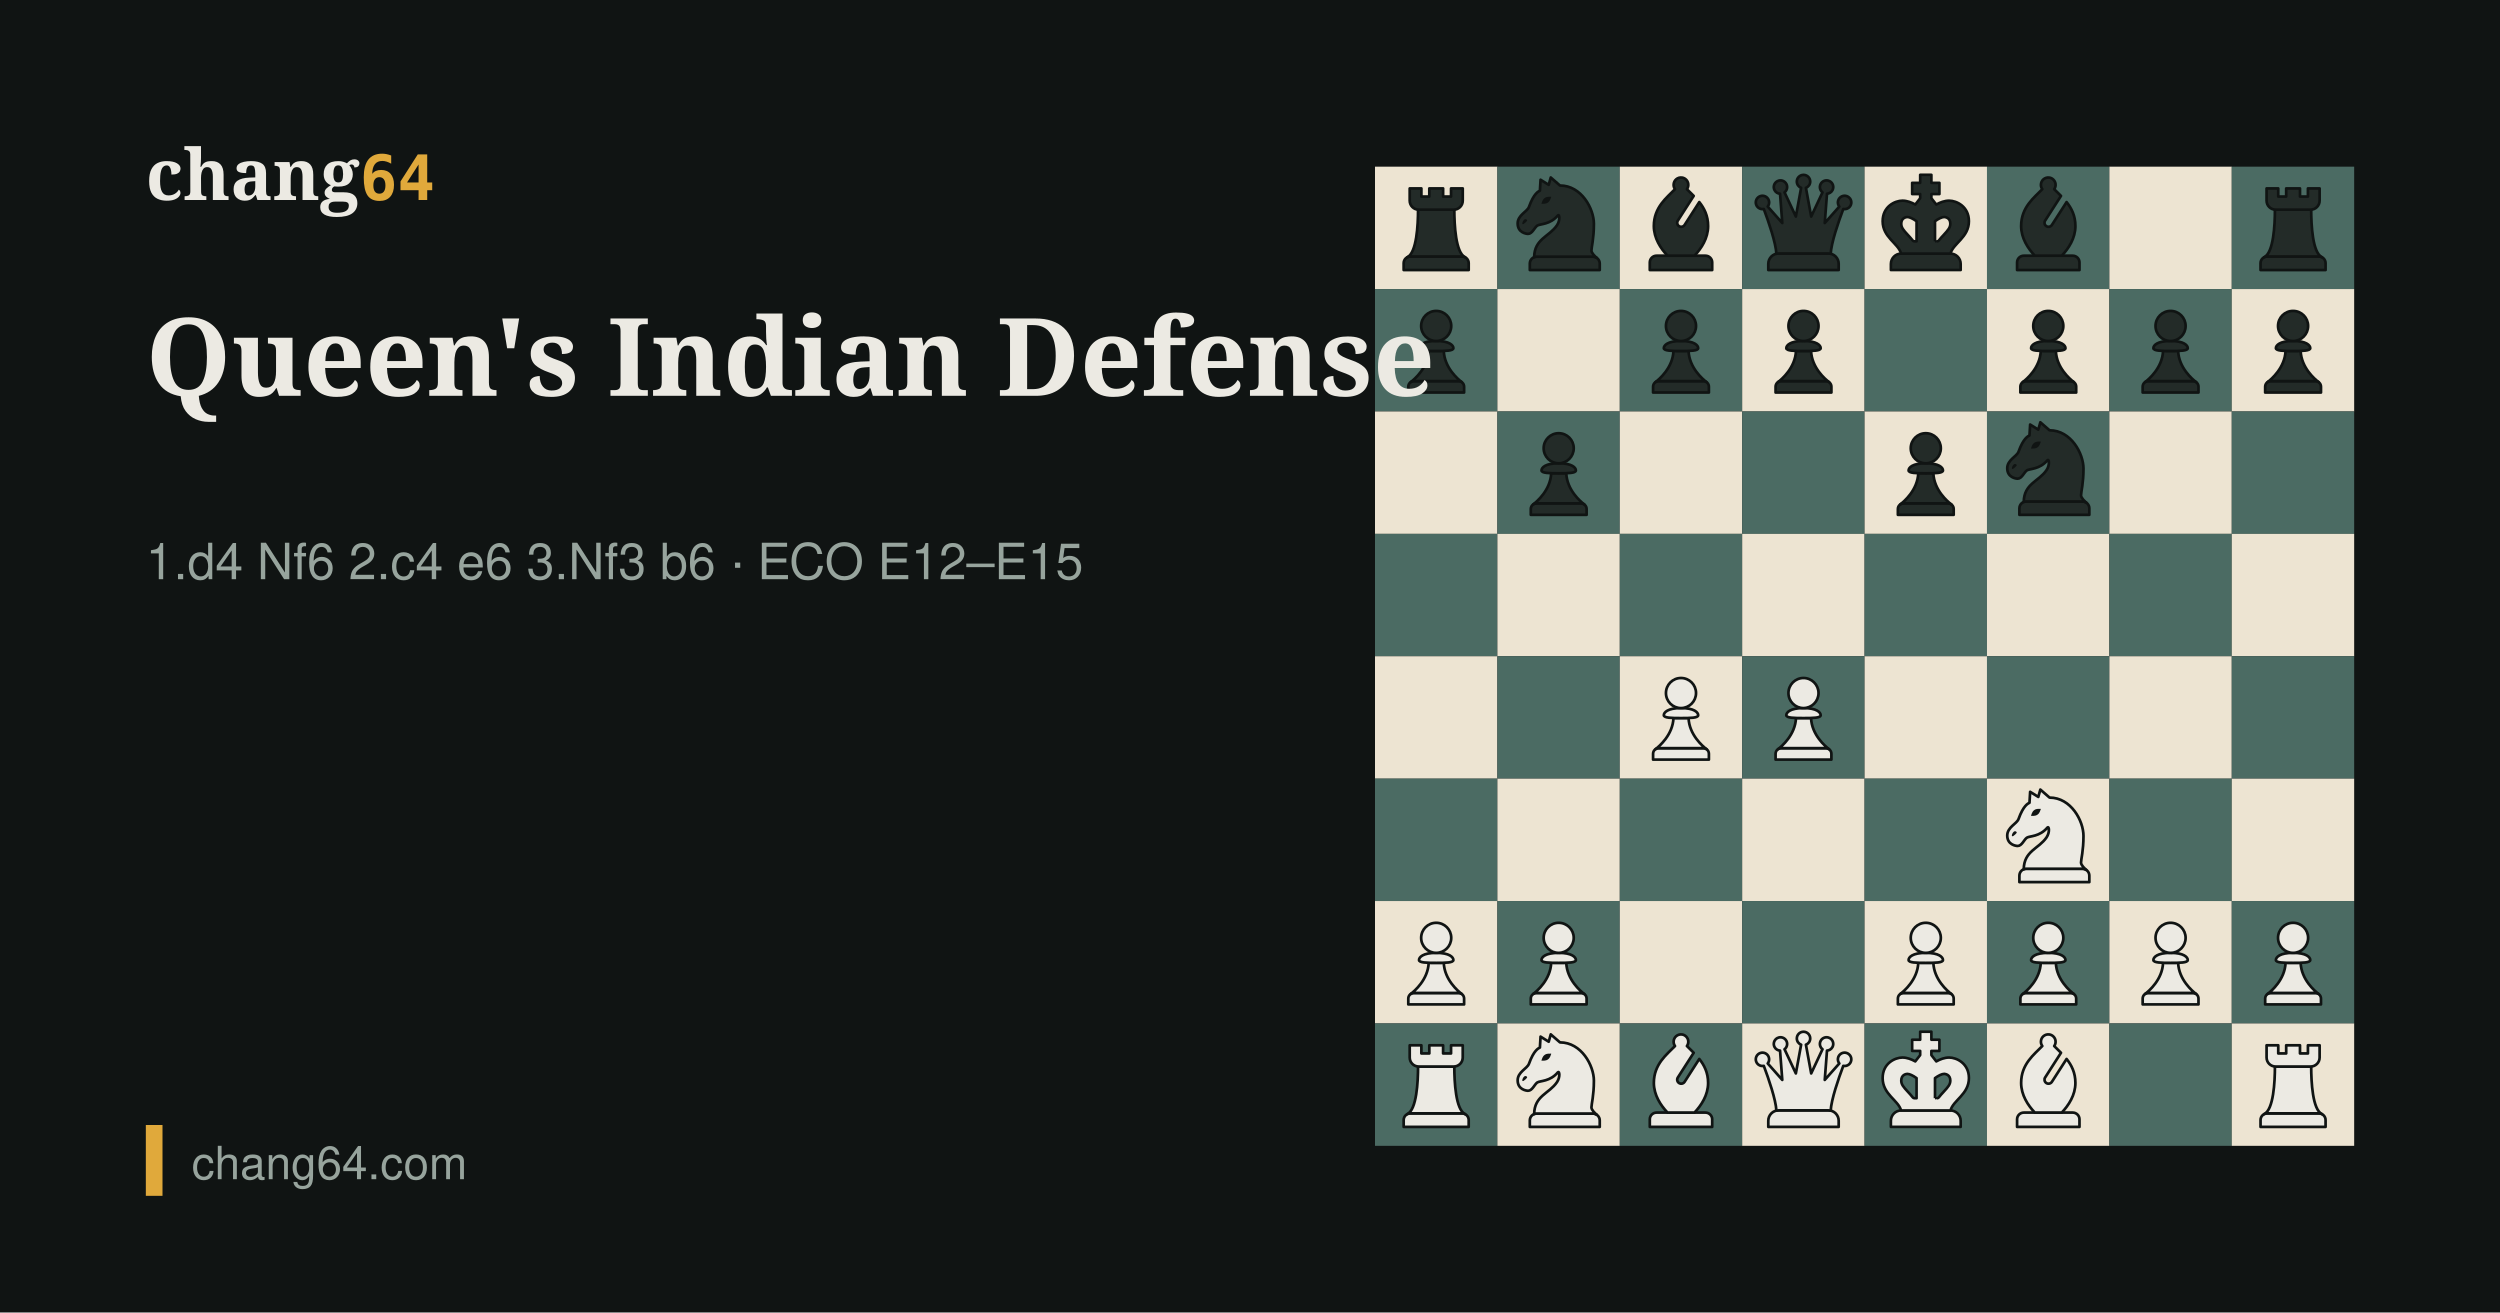
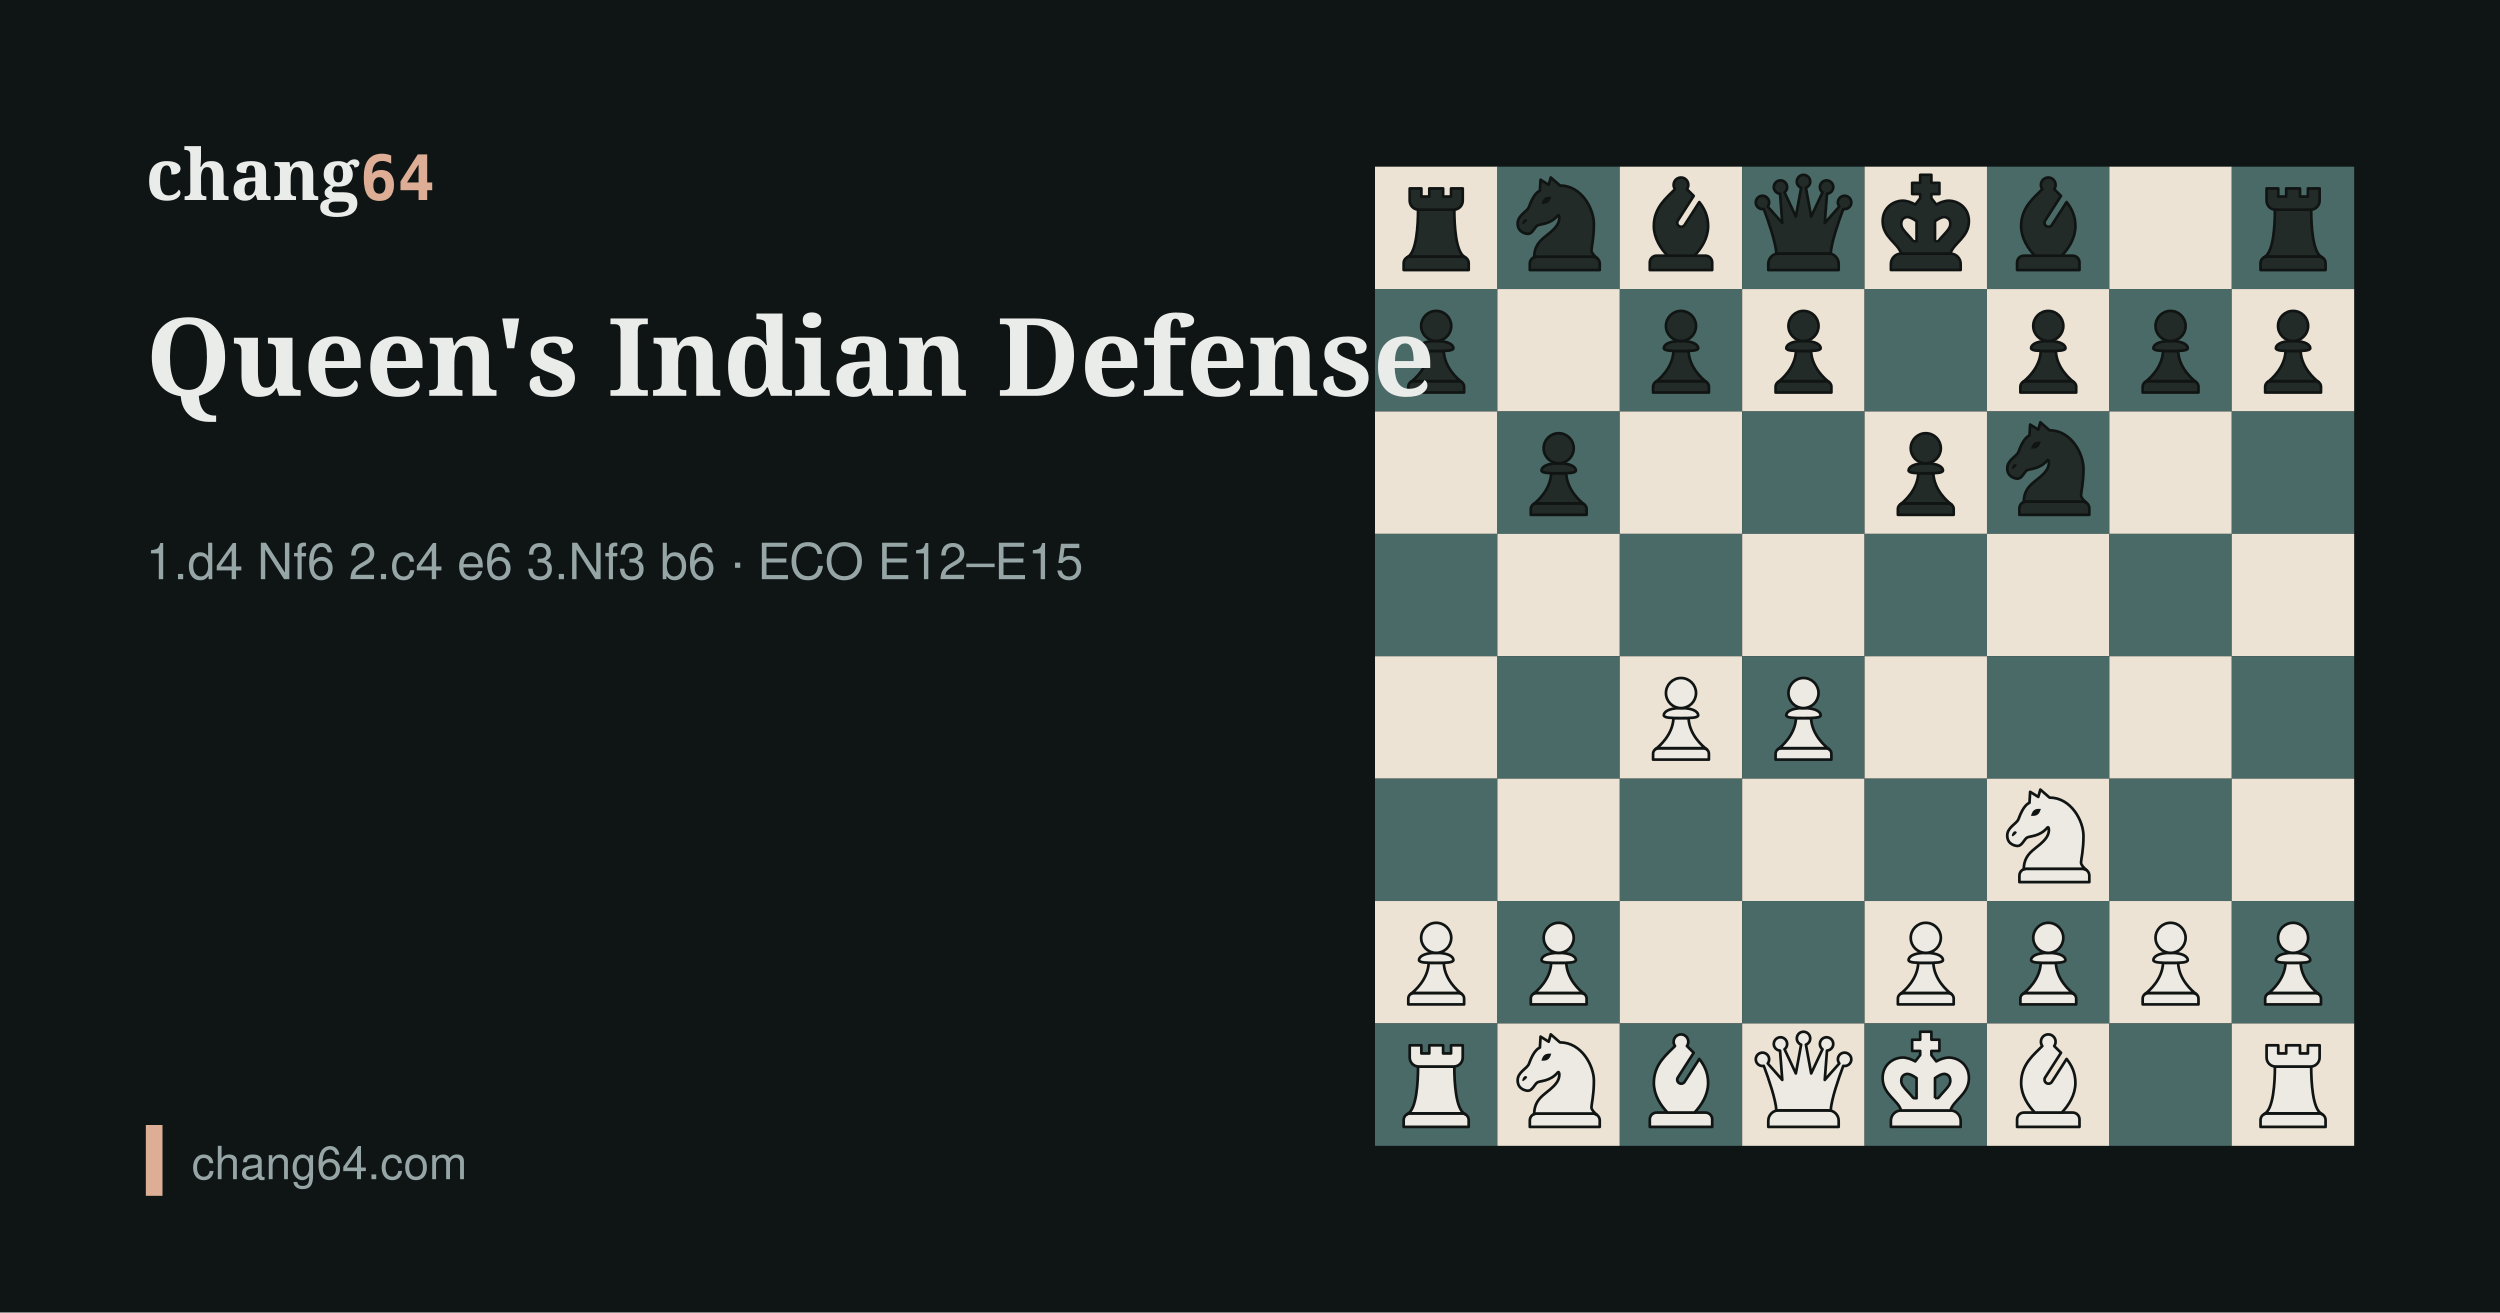
<svg xmlns="http://www.w3.org/2000/svg" width="1200" height="630" viewBox="0 0 1200 630">
-   <rect width="1200" height="630" fill="#101413" />
+   <rect width="1200" height="630" fill="#0F1414" />
  <g transform="translate(660,80)">
-     <rect x="0" y="0" width="58.75" height="58.75" fill="#EDE4D2" />
-     <rect x="58.75" y="0" width="58.75" height="58.75" fill="#4B6B63" />
-     <rect x="117.5" y="0" width="58.75" height="58.75" fill="#EDE4D2" />
-     <rect x="176.25" y="0" width="58.75" height="58.75" fill="#4B6B63" />
-     <rect x="235" y="0" width="58.75" height="58.75" fill="#EDE4D2" />
-     <rect x="293.75" y="0" width="58.75" height="58.75" fill="#4B6B63" />
-     <rect x="352.5" y="0" width="58.75" height="58.75" fill="#EDE4D2" />
-     <rect x="411.25" y="0" width="58.75" height="58.75" fill="#4B6B63" />
-     <rect x="0" y="58.75" width="58.75" height="58.75" fill="#4B6B63" />
-     <rect x="58.75" y="58.75" width="58.75" height="58.75" fill="#EDE4D2" />
-     <rect x="117.5" y="58.75" width="58.75" height="58.75" fill="#4B6B63" />
-     <rect x="176.25" y="58.75" width="58.75" height="58.75" fill="#EDE4D2" />
-     <rect x="235" y="58.75" width="58.75" height="58.75" fill="#4B6B63" />
-     <rect x="293.75" y="58.75" width="58.75" height="58.75" fill="#EDE4D2" />
-     <rect x="352.5" y="58.75" width="58.75" height="58.75" fill="#4B6B63" />
-     <rect x="411.25" y="58.75" width="58.75" height="58.75" fill="#EDE4D2" />
-     <rect x="0" y="117.5" width="58.75" height="58.75" fill="#EDE4D2" />
-     <rect x="58.75" y="117.5" width="58.75" height="58.75" fill="#4B6B63" />
-     <rect x="117.5" y="117.5" width="58.75" height="58.75" fill="#EDE4D2" />
-     <rect x="176.25" y="117.5" width="58.75" height="58.75" fill="#4B6B63" />
-     <rect x="235" y="117.5" width="58.75" height="58.75" fill="#EDE4D2" />
-     <rect x="293.75" y="117.5" width="58.75" height="58.75" fill="#4B6B63" />
-     <rect x="352.5" y="117.5" width="58.75" height="58.75" fill="#EDE4D2" />
-     <rect x="411.25" y="117.5" width="58.75" height="58.75" fill="#4B6B63" />
-     <rect x="0" y="176.25" width="58.75" height="58.75" fill="#4B6B63" />
-     <rect x="58.75" y="176.25" width="58.75" height="58.75" fill="#EDE4D2" />
-     <rect x="117.5" y="176.25" width="58.75" height="58.75" fill="#4B6B63" />
-     <rect x="176.25" y="176.25" width="58.75" height="58.75" fill="#EDE4D2" />
-     <rect x="235" y="176.25" width="58.75" height="58.75" fill="#4B6B63" />
-     <rect x="293.75" y="176.25" width="58.75" height="58.75" fill="#EDE4D2" />
-     <rect x="352.5" y="176.25" width="58.75" height="58.75" fill="#4B6B63" />
-     <rect x="411.25" y="176.25" width="58.75" height="58.75" fill="#EDE4D2" />
-     <rect x="0" y="235" width="58.75" height="58.75" fill="#EDE4D2" />
-     <rect x="58.75" y="235" width="58.75" height="58.75" fill="#4B6B63" />
-     <rect x="117.5" y="235" width="58.75" height="58.75" fill="#EDE4D2" />
-     <rect x="176.25" y="235" width="58.75" height="58.75" fill="#4B6B63" />
-     <rect x="235" y="235" width="58.75" height="58.75" fill="#EDE4D2" />
-     <rect x="293.75" y="235" width="58.75" height="58.75" fill="#4B6B63" />
-     <rect x="352.5" y="235" width="58.75" height="58.75" fill="#EDE4D2" />
-     <rect x="411.25" y="235" width="58.75" height="58.75" fill="#4B6B63" />
-     <rect x="0" y="293.75" width="58.75" height="58.75" fill="#4B6B63" />
-     <rect x="58.75" y="293.75" width="58.75" height="58.75" fill="#EDE4D2" />
-     <rect x="117.5" y="293.75" width="58.75" height="58.75" fill="#4B6B63" />
-     <rect x="176.25" y="293.75" width="58.75" height="58.75" fill="#EDE4D2" />
-     <rect x="235" y="293.75" width="58.75" height="58.75" fill="#4B6B63" />
-     <rect x="293.75" y="293.75" width="58.75" height="58.75" fill="#EDE4D2" />
-     <rect x="352.5" y="293.75" width="58.75" height="58.75" fill="#4B6B63" />
-     <rect x="411.25" y="293.75" width="58.75" height="58.75" fill="#EDE4D2" />
-     <rect x="0" y="352.5" width="58.75" height="58.75" fill="#EDE4D2" />
-     <rect x="58.75" y="352.5" width="58.75" height="58.75" fill="#4B6B63" />
-     <rect x="117.5" y="352.5" width="58.75" height="58.75" fill="#EDE4D2" />
-     <rect x="176.25" y="352.5" width="58.75" height="58.75" fill="#4B6B63" />
-     <rect x="235" y="352.5" width="58.75" height="58.75" fill="#EDE4D2" />
-     <rect x="293.75" y="352.5" width="58.75" height="58.75" fill="#4B6B63" />
-     <rect x="352.5" y="352.5" width="58.75" height="58.75" fill="#EDE4D2" />
-     <rect x="411.25" y="352.5" width="58.75" height="58.75" fill="#4B6B63" />
-     <rect x="0" y="411.25" width="58.75" height="58.75" fill="#4B6B63" />
-     <rect x="58.75" y="411.25" width="58.75" height="58.75" fill="#EDE4D2" />
-     <rect x="117.5" y="411.25" width="58.75" height="58.75" fill="#4B6B63" />
-     <rect x="176.25" y="411.25" width="58.75" height="58.75" fill="#EDE4D2" />
-     <rect x="235" y="411.25" width="58.75" height="58.75" fill="#4B6B63" />
-     <rect x="293.75" y="411.25" width="58.75" height="58.75" fill="#EDE4D2" />
-     <rect x="352.5" y="411.25" width="58.75" height="58.75" fill="#4B6B63" />
-     <rect x="411.25" y="411.25" width="58.75" height="58.75" fill="#EDE4D2" />
+     <rect x="0" y="0" width="58.75" height="58.75" fill="#EDE3D5" />
+     <rect x="58.75" y="0" width="58.75" height="58.75" fill="#4A6A68" />
+     <rect x="117.5" y="0" width="58.75" height="58.75" fill="#EDE3D5" />
+     <rect x="176.25" y="0" width="58.75" height="58.75" fill="#4A6A68" />
+     <rect x="235" y="0" width="58.75" height="58.75" fill="#EDE3D5" />
+     <rect x="293.75" y="0" width="58.75" height="58.75" fill="#4A6A68" />
+     <rect x="352.5" y="0" width="58.75" height="58.75" fill="#EDE3D5" />
+     <rect x="411.25" y="0" width="58.75" height="58.75" fill="#4A6A68" />
+     <rect x="0" y="58.75" width="58.75" height="58.75" fill="#4A6A68" />
+     <rect x="58.75" y="58.75" width="58.75" height="58.75" fill="#EDE3D5" />
+     <rect x="117.5" y="58.75" width="58.75" height="58.75" fill="#4A6A68" />
+     <rect x="176.25" y="58.75" width="58.75" height="58.75" fill="#EDE3D5" />
+     <rect x="235" y="58.75" width="58.75" height="58.75" fill="#4A6A68" />
+     <rect x="293.75" y="58.75" width="58.75" height="58.75" fill="#EDE3D5" />
+     <rect x="352.5" y="58.75" width="58.75" height="58.75" fill="#4A6A68" />
+     <rect x="411.25" y="58.75" width="58.75" height="58.75" fill="#EDE3D5" />
+     <rect x="0" y="117.5" width="58.75" height="58.75" fill="#EDE3D5" />
+     <rect x="58.75" y="117.5" width="58.75" height="58.75" fill="#4A6A68" />
+     <rect x="117.5" y="117.5" width="58.75" height="58.75" fill="#EDE3D5" />
+     <rect x="176.25" y="117.5" width="58.75" height="58.75" fill="#4A6A68" />
+     <rect x="235" y="117.5" width="58.75" height="58.75" fill="#EDE3D5" />
+     <rect x="293.75" y="117.5" width="58.75" height="58.75" fill="#4A6A68" />
+     <rect x="352.5" y="117.5" width="58.75" height="58.75" fill="#EDE3D5" />
+     <rect x="411.25" y="117.5" width="58.75" height="58.75" fill="#4A6A68" />
+     <rect x="0" y="176.25" width="58.75" height="58.75" fill="#4A6A68" />
+     <rect x="58.75" y="176.25" width="58.75" height="58.75" fill="#EDE3D5" />
+     <rect x="117.5" y="176.25" width="58.75" height="58.75" fill="#4A6A68" />
+     <rect x="176.25" y="176.25" width="58.75" height="58.75" fill="#EDE3D5" />
+     <rect x="235" y="176.25" width="58.75" height="58.75" fill="#4A6A68" />
+     <rect x="293.75" y="176.25" width="58.75" height="58.75" fill="#EDE3D5" />
+     <rect x="352.5" y="176.25" width="58.75" height="58.75" fill="#4A6A68" />
+     <rect x="411.25" y="176.25" width="58.75" height="58.75" fill="#EDE3D5" />
+     <rect x="0" y="235" width="58.75" height="58.75" fill="#EDE3D5" />
+     <rect x="58.75" y="235" width="58.75" height="58.75" fill="#4A6A68" />
+     <rect x="117.5" y="235" width="58.75" height="58.75" fill="#EDE3D5" />
+     <rect x="176.25" y="235" width="58.75" height="58.75" fill="#4A6A68" />
+     <rect x="235" y="235" width="58.75" height="58.75" fill="#EDE3D5" />
+     <rect x="293.75" y="235" width="58.75" height="58.75" fill="#4A6A68" />
+     <rect x="352.5" y="235" width="58.75" height="58.75" fill="#EDE3D5" />
+     <rect x="411.25" y="235" width="58.75" height="58.75" fill="#4A6A68" />
+     <rect x="0" y="293.75" width="58.75" height="58.75" fill="#4A6A68" />
+     <rect x="58.75" y="293.75" width="58.75" height="58.75" fill="#EDE3D5" />
+     <rect x="117.5" y="293.75" width="58.75" height="58.75" fill="#4A6A68" />
+     <rect x="176.25" y="293.75" width="58.75" height="58.75" fill="#EDE3D5" />
+     <rect x="235" y="293.75" width="58.75" height="58.75" fill="#4A6A68" />
+     <rect x="293.75" y="293.75" width="58.75" height="58.75" fill="#EDE3D5" />
+     <rect x="352.5" y="293.75" width="58.75" height="58.75" fill="#4A6A68" />
+     <rect x="411.25" y="293.75" width="58.75" height="58.75" fill="#EDE3D5" />
+     <rect x="0" y="352.5" width="58.75" height="58.75" fill="#EDE3D5" />
+     <rect x="58.75" y="352.5" width="58.75" height="58.75" fill="#4A6A68" />
+     <rect x="117.5" y="352.5" width="58.75" height="58.75" fill="#EDE3D5" />
+     <rect x="176.25" y="352.5" width="58.75" height="58.75" fill="#4A6A68" />
+     <rect x="235" y="352.5" width="58.75" height="58.75" fill="#EDE3D5" />
+     <rect x="293.75" y="352.5" width="58.75" height="58.75" fill="#4A6A68" />
+     <rect x="352.5" y="352.5" width="58.75" height="58.75" fill="#EDE3D5" />
+     <rect x="411.25" y="352.5" width="58.75" height="58.75" fill="#4A6A68" />
+     <rect x="0" y="411.25" width="58.75" height="58.75" fill="#4A6A68" />
+     <rect x="58.75" y="411.25" width="58.75" height="58.75" fill="#EDE3D5" />
+     <rect x="117.5" y="411.25" width="58.75" height="58.75" fill="#4A6A68" />
+     <rect x="176.25" y="411.25" width="58.75" height="58.75" fill="#EDE3D5" />
+     <rect x="235" y="411.25" width="58.75" height="58.75" fill="#4A6A68" />
+     <rect x="293.75" y="411.25" width="58.75" height="58.75" fill="#EDE3D5" />
+     <rect x="352.5" y="411.25" width="58.75" height="58.75" fill="#4A6A68" />
+     <rect x="411.25" y="411.25" width="58.75" height="58.75" fill="#EDE3D5" />
    <defs>
      <symbol id="pbr" viewBox="0 0 45 45">
        <path d="M12.99,33.03h19.01c1.35,0,2.45,1.1,2.45,2.45v2.52H10.54v-2.52c0-1.35,1.1-2.45,2.45-2.45Z" fill="#232b28" stroke="#101413" stroke-linecap="round" stroke-linejoin="round" />
        <path d="M29.17,15.8c-.07,0-.15.01-.23.01h-12.88c-.08,0-.15,0-.23-.01-.01,5.69-.51,15.85-3.95,17.49,0,0,0,0,0,0,.33-.17.71-.27,1.11-.27h19.01c.4,0,.78.1,1.11.27,0,0,0,0,0,0-3.45-1.65-3.94-11.8-3.95-17.49Z" fill="#232b28" stroke="#101413" stroke-linecap="round" stroke-linejoin="round" />
        <path d="M27.96,8v2.99h-2.92v-2.99h-5.07v2.99h-2.92v-2.99h-4.29v4.5c0,1.83,1.48,3.31,3.31,3.31h12.88c1.83,0,3.31-1.48,3.31-3.31v-4.5h-4.29Z" fill="#232b28" stroke="#101413" stroke-linecap="round" stroke-linejoin="round" />
      </symbol>
      <symbol id="pbn" viewBox="0 0 45 45">
        <path d="M14.4,33.1h20.67c1.39,0,2.52,1.13,2.52,2.52v2.38H11.88v-2.38c0-1.39,1.13-2.52,2.52-2.52Z" fill="#232b28" stroke="#101413" stroke-linecap="round" stroke-linejoin="round" stroke-width="1" />
        <path d="M14.65,21.66c.97-.66,4.68-.28,7.56-3.75.52-.62.98,1.68-.34,3.64-2.86,4.23-8.3,4.94-8.39,11.72.29-.11.6-.18.92-.18h20.67c.52,0,1,.16,1.4.42-.55-.46-1.93-1.71-1.93-2.68,0-1.21.9-4.35.9-9.83s-4.54-14.07-12.47-14.07l-3.39-2.95-.75,2.7-3-1.87s-.15,2.38-.24,4.01c-.54.3-2.22.96-4.03,5.99-.63,1.75-4.15,3-4.15,6.07,0,3.41,3.21,3.83,3.82,3.83,1.57,0,2.36-2.34,3.42-3.06Z" fill="#232b28" stroke="#101413" stroke-linecap="round" stroke-linejoin="round" stroke-width="1" />
        <path d="M18.54,13.2c.9-.63.98-1.58,1.21-2.02.03-.06-.02-.12-.08-.12-.49.06-1.4-.18-2.31.45-.9.64-.98,1.58-1.2,2.02-.03.06.02.12.08.12.49-.06,1.4.18,2.3-.45Z" fill="#101413" />
        <path d="M10.24,20.58c-.46.42-.86.73-1.07.5s.14-1.16.6-1.57.87-.16,1.08.07-.15.59-.61,1.01Z" fill="#101413" />
      </symbol>
      <symbol id="pbb" viewBox="0 0 45 45">
        <path d="M13.5,32.74h18c1.36,0,2.47,1.11,2.47,2.47v2.79H11.03v-2.79c0-1.36,1.11-2.47,2.47-2.47Z" fill="#232b28" stroke="#101413" stroke-linecap="round" stroke-linejoin="round" stroke-width="1" />
        <path d="M27.46,32.74c2.5-2.65,5.01-6.42,5.01-10.9,0-3.8-1.45-6.58-3.24-8.82l-5.4,8.41c-.44.69-1.36.89-2.04.45h0c-.69-.44-.89-1.36-.45-2.04l5.83-9.09c-.88-.88-1.74-1.69-2.49-2.47.4-.56.6-1.27.47-2.04-.18-1.1-1.08-2.02-2.18-2.21-1.7-.29-3.18,1.01-3.18,2.66,0,.59.19,1.13.51,1.58-2.94,3.06-7.78,6.6-7.78,13.55,0,4.48,2.51,8.26,5.01,10.9h9.93Z" fill="#232b28" stroke="#101413" stroke-linecap="round" stroke-linejoin="round" stroke-width="1" />
      </symbol>
      <symbol id="pbq" viewBox="0 0 45 45">
        <path d="M31.62,31.91H13.38c-2.1,0-3.82,1.72-3.82,3.82v2.27h25.88v-2.27c0-2.11-1.71-3.82-3.82-3.82Z" fill="#232b28" stroke="#101413" stroke-linecap="round" stroke-linejoin="round" />
        <path d="M39.59,11.71c-.8-1.1-2.33-1.34-3.43-.54s-1.34,2.33-.54,3.43c.02.02.04.04.05.07l-5.35,6.05.82-10.77c.83-.06,1.62-.53,2.03-1.33.62-1.21.14-2.69-1.07-3.3-.19-.1-.39-.16-.58-.21h0s0,0,0,0c-1.07-.24-2.2.26-2.72,1.28-.55,1.07-.23,2.35.69,3.06l-4.16,8.89-1.94-10.57c.93-.35,1.58-1.25,1.58-2.29,0-1.36-1.1-2.46-2.46-2.46h0c-1.36,0-2.46,1.1-2.46,2.46,0,1.05.66,1.94,1.58,2.29l-1.94,10.57-4.16-8.89c.92-.71,1.23-1.99.69-3.06-.52-1.02-1.65-1.52-2.72-1.28h0s0,0,0,0c-.2.04-.39.11-.58.21-1.21.62-1.69,2.1-1.07,3.3.41.8,1.19,1.28,2.03,1.33l.82,10.77-5.35-6.05s.04-.04.05-.07c.8-1.1.55-2.63-.54-3.43s-2.63-.55-3.43.54c-.8,1.1-.55,2.63.54,3.43.58.42,1.29.55,1.94.42,1.81,4.84,4.41,12.39,4.63,16.46.28-.06.56-.1.86-.1h18.24c.3,0,.58.04.86.1.22-4.07,2.81-11.61,4.63-16.46.65.13,1.36,0,1.94-.42,1.1-.8,1.34-2.33.54-3.43Z" fill="#232b28" stroke="#101413" stroke-linecap="round" stroke-linejoin="round" />
      </symbol>
      <symbol id="pbk" viewBox="0 0 45 45">
        <path d="M31.54,31.96H13.46c-2.08,0-3.79,1.7-3.79,3.79v2.25h25.66v-2.25c0-2.09-1.7-3.79-3.79-3.79Z" fill="#232b28" stroke="#101413" stroke-linecap="round" stroke-linejoin="round" stroke-width=".98" />
        <path d="M31.08,12.5c-1.67,0-3.32.64-4.72,1.42l-1.8-2.32v-1.53h2.95v-4.12h-2.95v-2.95h-4.12v2.95h-2.95v4.12h2.95v1.53l-1.8,2.32c-1.4-.78-3.05-1.42-4.72-1.42-2.74,0-7.28,2.13-7.28,7.55,0,5.98,5.8,8.15,6.78,11.92.01,0,.03,0,.04,0h18.08s.03,0,.04,0c.97-3.77,6.78-5.94,6.78-11.92,0-5.41-4.54-7.55-7.28-7.55ZM29.1,25.07c-.58.62-1.23,1.31-1.82,2.09-.14.18-.35.29-.58.29-.35,0-.84,0-.81,0v-7.39c1.3-.96,2.57-1.55,3.39-1.56.42.03,2.24.27,2.24,2.46,0,1.37-.74,2.3-2.42,4.1ZM13.48,20.97c0-2.19,1.82-2.44,2.24-2.46.82.01,2.09.6,3.39,1.56v7.39s-.46,0-.81,0c-.23,0-.44-.11-.58-.29-.59-.77-1.24-1.46-1.82-2.09-1.68-1.8-2.42-2.73-2.42-4.1Z" fill="#232b28" stroke="#101413" stroke-linecap="round" stroke-linejoin="round" stroke-width=".98" />
      </symbol>
      <symbol id="pbp" viewBox="0 0 45 45">
        <path d="M14.31,33.79h16.38c1.14,0,2.07.93,2.07,2.07v2.14H12.24v-2.14c0-1.14.93-2.07,2.07-2.07Z" fill="#232b28" stroke="#101413" stroke-linecap="round" stroke-linejoin="round" />
        <path d="M31.85,34.14c-1.31-1.01-6.34-5.24-6.57-11.44-.84.03-1.78.03-2.77.03s-1.94,0-2.77-.03c-.24,6.2-5.26,10.43-6.57,11.44,0,0,0,0,0,0,.33-.22.73-.35,1.16-.35h16.38c.43,0,.83.13,1.16.35,0,0,0,0,0,0Z" fill="#232b28" stroke="#101413" stroke-linecap="round" stroke-linejoin="round" />
        <path d="M28.82,21.68c0,1.02-2.83,1.05-6.32,1.05s-6.32-.04-6.32-1.05,1.41-2.63,6.32-2.63,6.32,1.61,6.32,2.63Z" fill="#232b28" stroke="#101413" stroke-linecap="round" stroke-linejoin="round" />
        <circle cx="22.5" cy="13.53" r="5.53" fill="#232b28" stroke="#101413" stroke-linecap="round" stroke-linejoin="round" />
      </symbol>
      <symbol id="pwp" viewBox="0 0 45 45">
        <path d="M14.31,33.79h16.38c1.14,0,2.07.93,2.07,2.07v2.14H12.24v-2.14c0-1.14.93-2.07,2.07-2.07Z" fill="#eceae3" stroke="#101413" stroke-linecap="round" stroke-linejoin="round" />
        <path d="M31.85,34.14c-1.31-1.01-6.34-5.24-6.57-11.44-.84.03-1.78.03-2.77.03s-1.94,0-2.77-.03c-.24,6.2-5.26,10.43-6.57,11.44,0,0,0,0,0,0,.33-.22.73-.35,1.16-.35h16.38c.43,0,.83.13,1.16.35,0,0,0,0,0,0Z" fill="#eceae3" stroke="#101413" stroke-linecap="round" stroke-linejoin="round" />
        <path d="M28.82,21.68c0,1.02-2.83,1.05-6.32,1.05s-6.32-.04-6.32-1.05,1.41-2.63,6.32-2.63,6.32,1.61,6.32,2.63Z" fill="#eceae3" stroke="#101413" stroke-linecap="round" stroke-linejoin="round" />
        <circle cx="22.5" cy="13.53" r="5.53" fill="#eceae3" stroke="#101413" stroke-linecap="round" stroke-linejoin="round" />
      </symbol>
      <symbol id="pwn" viewBox="0 0 45 45">
        <path d="M14.4,33.1h20.67c1.39,0,2.52,1.13,2.52,2.52v2.38H11.88v-2.38c0-1.39,1.13-2.52,2.52-2.52Z" fill="#eceae3" stroke="#101413" stroke-linecap="round" stroke-linejoin="round" stroke-width="1" />
        <path d="M14.65,21.66c.97-.66,4.68-.28,7.56-3.75.52-.62.98,1.68-.34,3.64-2.86,4.23-8.3,4.94-8.39,11.72.29-.11.6-.18.92-.18h20.67c.52,0,1,.16,1.4.42-.55-.46-1.93-1.71-1.93-2.68,0-1.21.9-4.35.9-9.83s-4.54-14.07-12.47-14.07l-3.39-2.95-.75,2.7-3-1.87s-.15,2.38-.24,4.01c-.54.3-2.22.96-4.03,5.99-.63,1.75-4.15,3-4.15,6.07,0,3.41,3.21,3.83,3.82,3.83,1.57,0,2.36-2.34,3.42-3.06Z" fill="#eceae3" stroke="#101413" stroke-linecap="round" stroke-linejoin="round" stroke-width="1" />
        <path d="M18.54,13.2c.9-.63.98-1.58,1.21-2.02.03-.06-.02-.12-.08-.12-.49.06-1.4-.18-2.31.45-.9.64-.98,1.58-1.2,2.02-.03.06.02.12.08.12.49-.06,1.4.18,2.3-.45Z" fill="#101413" />
        <path d="M10.24,20.58c-.46.42-.86.73-1.07.5s.14-1.16.6-1.57.87-.16,1.08.07-.15.59-.61,1.01Z" fill="#101413" />
      </symbol>
      <symbol id="pwr" viewBox="0 0 45 45">
        <path d="M12.99,33.03h19.01c1.35,0,2.45,1.1,2.45,2.45v2.52H10.54v-2.52c0-1.35,1.1-2.45,2.45-2.45Z" fill="#eceae3" stroke="#101413" stroke-linecap="round" stroke-linejoin="round" />
        <path d="M29.17,15.8c-.07,0-.15.01-.23.01h-12.88c-.08,0-.15,0-.23-.01-.01,5.69-.51,15.85-3.95,17.49,0,0,0,0,0,0,.33-.17.71-.27,1.11-.27h19.01c.4,0,.78.1,1.11.27,0,0,0,0,0,0-3.45-1.65-3.94-11.8-3.95-17.49Z" fill="#eceae3" stroke="#101413" stroke-linecap="round" stroke-linejoin="round" />
        <path d="M27.96,8v2.99h-2.92v-2.99h-5.07v2.99h-2.92v-2.99h-4.29v4.5c0,1.83,1.48,3.31,3.31,3.31h12.88c1.83,0,3.31-1.48,3.31-3.31v-4.5h-4.29Z" fill="#eceae3" stroke="#101413" stroke-linecap="round" stroke-linejoin="round" />
      </symbol>
      <symbol id="pwb" viewBox="0 0 45 45">
        <path d="M13.5,32.74h18c1.36,0,2.47,1.11,2.47,2.47v2.79H11.03v-2.79c0-1.36,1.11-2.47,2.47-2.47Z" fill="#eceae3" stroke="#101413" stroke-linecap="round" stroke-linejoin="round" stroke-width="1" />
        <path d="M27.46,32.74c2.5-2.65,5.01-6.42,5.01-10.9,0-3.8-1.45-6.58-3.24-8.82l-5.4,8.41c-.44.69-1.36.89-2.04.45h0c-.69-.44-.89-1.36-.45-2.04l5.83-9.09c-.88-.88-1.74-1.69-2.49-2.47.4-.56.6-1.27.47-2.04-.18-1.1-1.08-2.02-2.18-2.21-1.7-.29-3.18,1.01-3.18,2.66,0,.59.19,1.13.51,1.58-2.94,3.06-7.78,6.6-7.78,13.55,0,4.48,2.51,8.26,5.01,10.9h9.93Z" fill="#eceae3" stroke="#101413" stroke-linecap="round" stroke-linejoin="round" stroke-width="1" />
      </symbol>
      <symbol id="pwq" viewBox="0 0 45 45">
        <path d="M31.62,31.91H13.38c-2.1,0-3.82,1.72-3.82,3.82v2.27h25.88v-2.27c0-2.11-1.71-3.82-3.82-3.82Z" fill="#eceae3" stroke="#101413" stroke-linecap="round" stroke-linejoin="round" />
        <path d="M39.59,11.71c-.8-1.1-2.33-1.34-3.43-.54s-1.34,2.33-.54,3.43c.02.02.04.04.05.07l-5.35,6.05.82-10.77c.83-.06,1.62-.53,2.03-1.33.62-1.21.14-2.69-1.07-3.3-.19-.1-.39-.16-.58-.21h0s0,0,0,0c-1.07-.24-2.2.26-2.72,1.28-.55,1.07-.23,2.35.69,3.06l-4.16,8.89-1.94-10.57c.93-.35,1.58-1.25,1.58-2.29,0-1.36-1.1-2.46-2.46-2.46h0c-1.36,0-2.46,1.1-2.46,2.46,0,1.05.66,1.94,1.58,2.29l-1.94,10.57-4.16-8.89c.92-.71,1.23-1.99.69-3.06-.52-1.02-1.65-1.52-2.72-1.28h0s0,0,0,0c-.2.04-.39.11-.58.21-1.21.62-1.69,2.1-1.07,3.3.41.8,1.19,1.28,2.03,1.33l.82,10.77-5.35-6.05s.04-.04.05-.07c.8-1.1.55-2.63-.54-3.43s-2.63-.55-3.43.54c-.8,1.1-.55,2.63.54,3.43.58.42,1.29.55,1.94.42,1.81,4.84,4.41,12.39,4.63,16.46.28-.06.56-.1.86-.1h18.24c.3,0,.58.04.86.1.22-4.07,2.81-11.61,4.63-16.46.65.13,1.36,0,1.94-.42,1.1-.8,1.34-2.33.54-3.43Z" fill="#eceae3" stroke="#101413" stroke-linecap="round" stroke-linejoin="round" />
      </symbol>
      <symbol id="pwk" viewBox="0 0 45 45">
        <path d="M31.54,31.96H13.46c-2.08,0-3.79,1.7-3.79,3.79v2.25h25.66v-2.25c0-2.09-1.7-3.79-3.79-3.79Z" fill="#eceae3" stroke="#101413" stroke-linecap="round" stroke-linejoin="round" stroke-width=".98" />
        <path d="M31.08,12.5c-1.67,0-3.32.64-4.72,1.42l-1.8-2.32v-1.53h2.95v-4.12h-2.95v-2.95h-4.12v2.95h-2.95v4.12h2.95v1.53l-1.8,2.32c-1.4-.78-3.05-1.42-4.72-1.42-2.74,0-7.28,2.13-7.28,7.55,0,5.98,5.8,8.15,6.78,11.92.01,0,.03,0,.04,0h18.08s.03,0,.04,0c.97-3.77,6.78-5.94,6.78-11.92,0-5.41-4.54-7.55-7.28-7.55ZM29.1,25.07c-.58.62-1.23,1.31-1.82,2.09-.14.18-.35.29-.58.29-.35,0-.84,0-.81,0v-7.39c1.3-.96,2.57-1.55,3.39-1.56.42.03,2.24.27,2.24,2.46,0,1.37-.74,2.3-2.42,4.1ZM13.48,20.97c0-2.19,1.82-2.44,2.24-2.46.82.01,2.09.6,3.39,1.56v7.39s-.46,0-.81,0c-.23,0-.44-.11-.58-.29-.59-.77-1.24-1.46-1.82-2.09-1.68-1.8-2.42-2.73-2.42-4.1Z" fill="#eceae3" stroke="#101413" stroke-linecap="round" stroke-linejoin="round" stroke-width=".98" />
      </symbol>
    </defs>
    <use href="#pbr" x="0.0" y="0.0" width="58.75" height="58.75" />
    <use href="#pbn" x="58.8" y="0.0" width="58.75" height="58.75" />
    <use href="#pbb" x="117.5" y="0.0" width="58.75" height="58.75" />
    <use href="#pbq" x="176.3" y="0.0" width="58.75" height="58.75" />
    <use href="#pbk" x="235.0" y="0.0" width="58.75" height="58.75" />
    <use href="#pbb" x="293.8" y="0.0" width="58.75" height="58.75" />
    <use href="#pbr" x="411.3" y="0.0" width="58.75" height="58.75" />
    <use href="#pbp" x="0.0" y="58.8" width="58.75" height="58.75" />
    <use href="#pbp" x="117.5" y="58.8" width="58.75" height="58.75" />
    <use href="#pbp" x="176.3" y="58.8" width="58.75" height="58.75" />
    <use href="#pbp" x="293.8" y="58.8" width="58.75" height="58.75" />
    <use href="#pbp" x="352.5" y="58.8" width="58.75" height="58.75" />
    <use href="#pbp" x="411.3" y="58.8" width="58.75" height="58.75" />
    <use href="#pbp" x="58.8" y="117.5" width="58.75" height="58.75" />
    <use href="#pbp" x="235.0" y="117.5" width="58.75" height="58.75" />
    <use href="#pbn" x="293.8" y="117.5" width="58.75" height="58.75" />
    <use href="#pwp" x="117.5" y="235.0" width="58.75" height="58.75" />
    <use href="#pwp" x="176.3" y="235.0" width="58.75" height="58.75" />
    <use href="#pwn" x="293.8" y="293.8" width="58.75" height="58.75" />
    <use href="#pwp" x="0.0" y="352.5" width="58.75" height="58.75" />
    <use href="#pwp" x="58.8" y="352.5" width="58.75" height="58.75" />
    <use href="#pwp" x="235.0" y="352.5" width="58.75" height="58.75" />
    <use href="#pwp" x="293.8" y="352.5" width="58.75" height="58.75" />
    <use href="#pwp" x="352.5" y="352.5" width="58.75" height="58.75" />
    <use href="#pwp" x="411.3" y="352.5" width="58.75" height="58.75" />
    <use href="#pwr" x="0.0" y="411.3" width="58.75" height="58.75" />
    <use href="#pwn" x="58.8" y="411.3" width="58.75" height="58.75" />
    <use href="#pwb" x="117.5" y="411.3" width="58.75" height="58.75" />
    <use href="#pwq" x="176.3" y="411.3" width="58.75" height="58.75" />
    <use href="#pwk" x="235.0" y="411.3" width="58.75" height="58.75" />
    <use href="#pwb" x="293.8" y="411.3" width="58.75" height="58.75" />
    <use href="#pwr" x="411.3" y="411.3" width="58.75" height="58.75" />
  </g>
-   <text x="70" y="190" font-family="Georgia,serif" font-size="52" font-weight="600" fill="#ECEAE3">Queen's Indian Defense</text>
-   <text x="70" y="278" font-family="Helvetica,Arial,sans-serif" font-size="24" fill="#97A49D">1.d4 Nf6 2.c4 e6 3.Nf3 b6  ·  ECO E12–E15</text>
-   <text x="70" y="96" font-family="Georgia,serif" font-size="34" font-weight="600" fill="#ECEAE3">chang<tspan fill="#E0A93B" font-family="monospace" font-size="30">64</tspan>
+   <text x="70" y="190" font-family="Georgia,serif" font-size="52" font-weight="600" fill="#EAECEA">Queen's Indian Defense</text>
+   <text x="70" y="278" font-family="Helvetica,Arial,sans-serif" font-size="24" fill="#96A5A5">1.d4 Nf6 2.c4 e6 3.Nf3 b6  ·  ECO E12–E15</text>
+   <text x="70" y="96" font-family="Georgia,serif" font-size="34" font-weight="600" fill="#EAECEA">chang<tspan fill="#DDAE95" font-family="monospace" font-size="30">64</tspan>
  </text>
-   <rect x="70" y="540" width="8" height="34" fill="#E0A93B" />
-   <text x="92" y="566" font-family="Helvetica,Arial,sans-serif" font-size="22" fill="#97A49D">chang64.com</text>
+   <rect x="70" y="540" width="8" height="34" fill="#DDAE95" />
+   <text x="92" y="566" font-family="Helvetica,Arial,sans-serif" font-size="22" fill="#96A5A5">chang64.com</text>
</svg>
